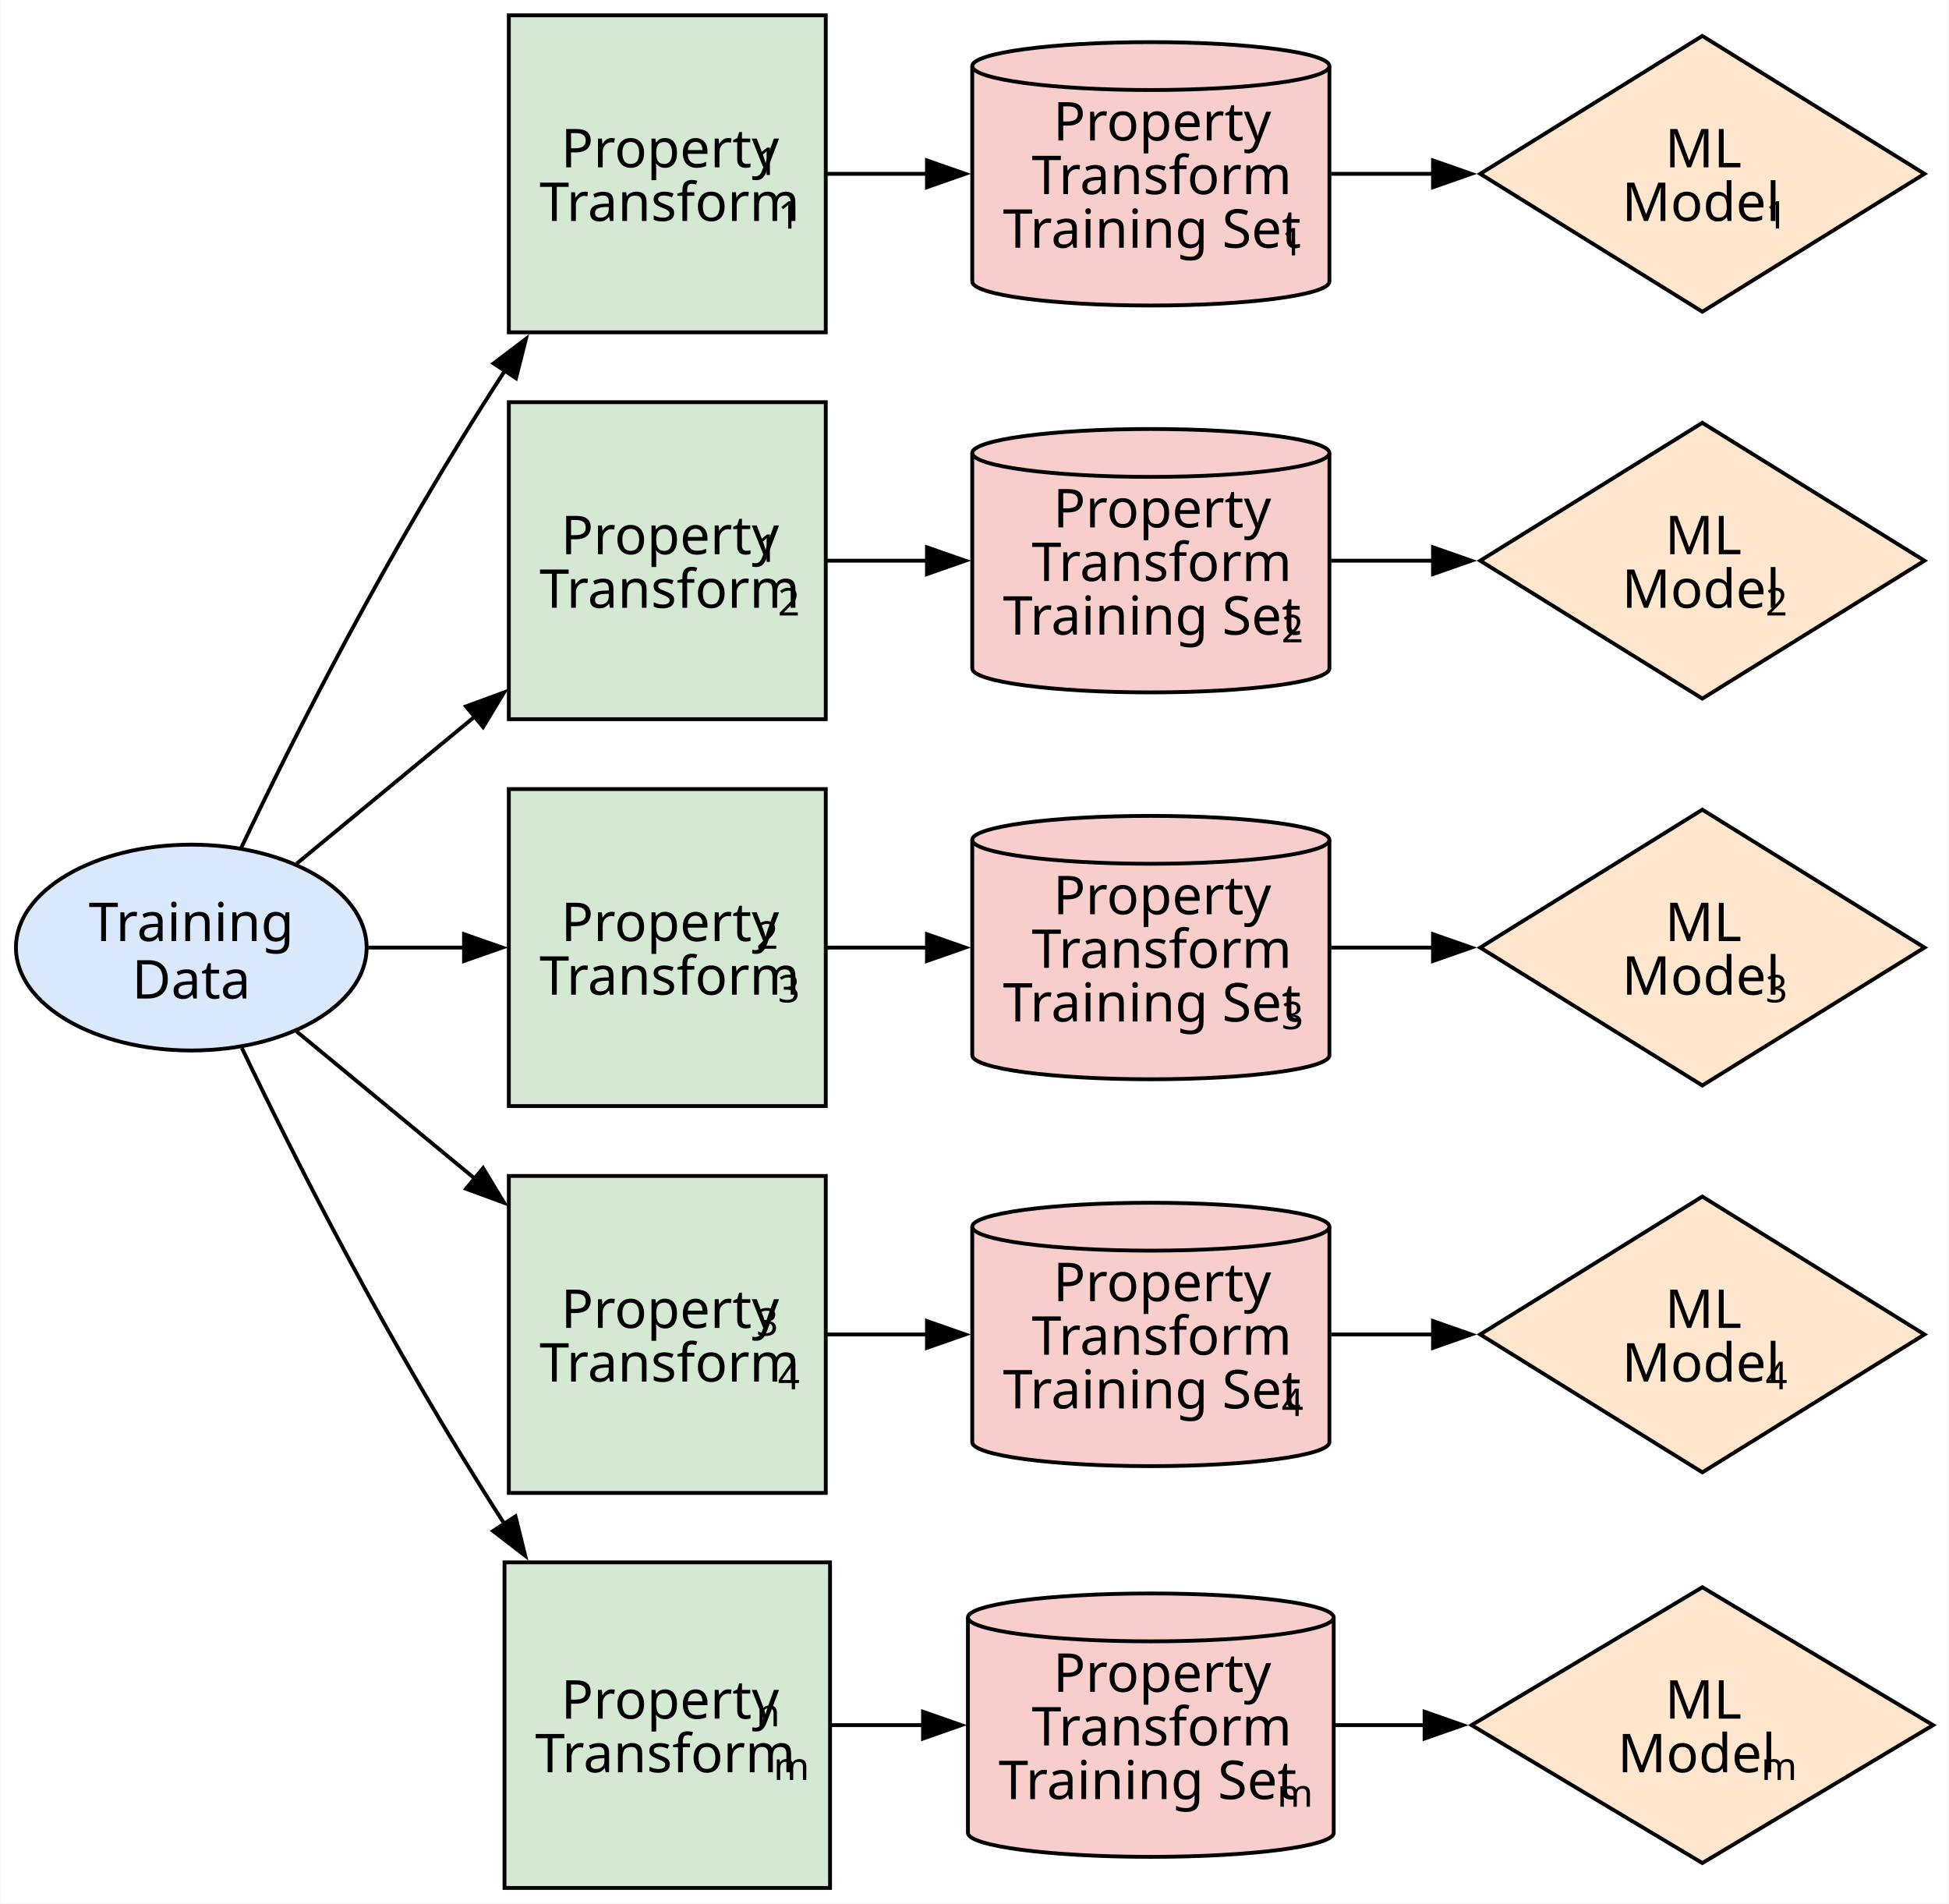
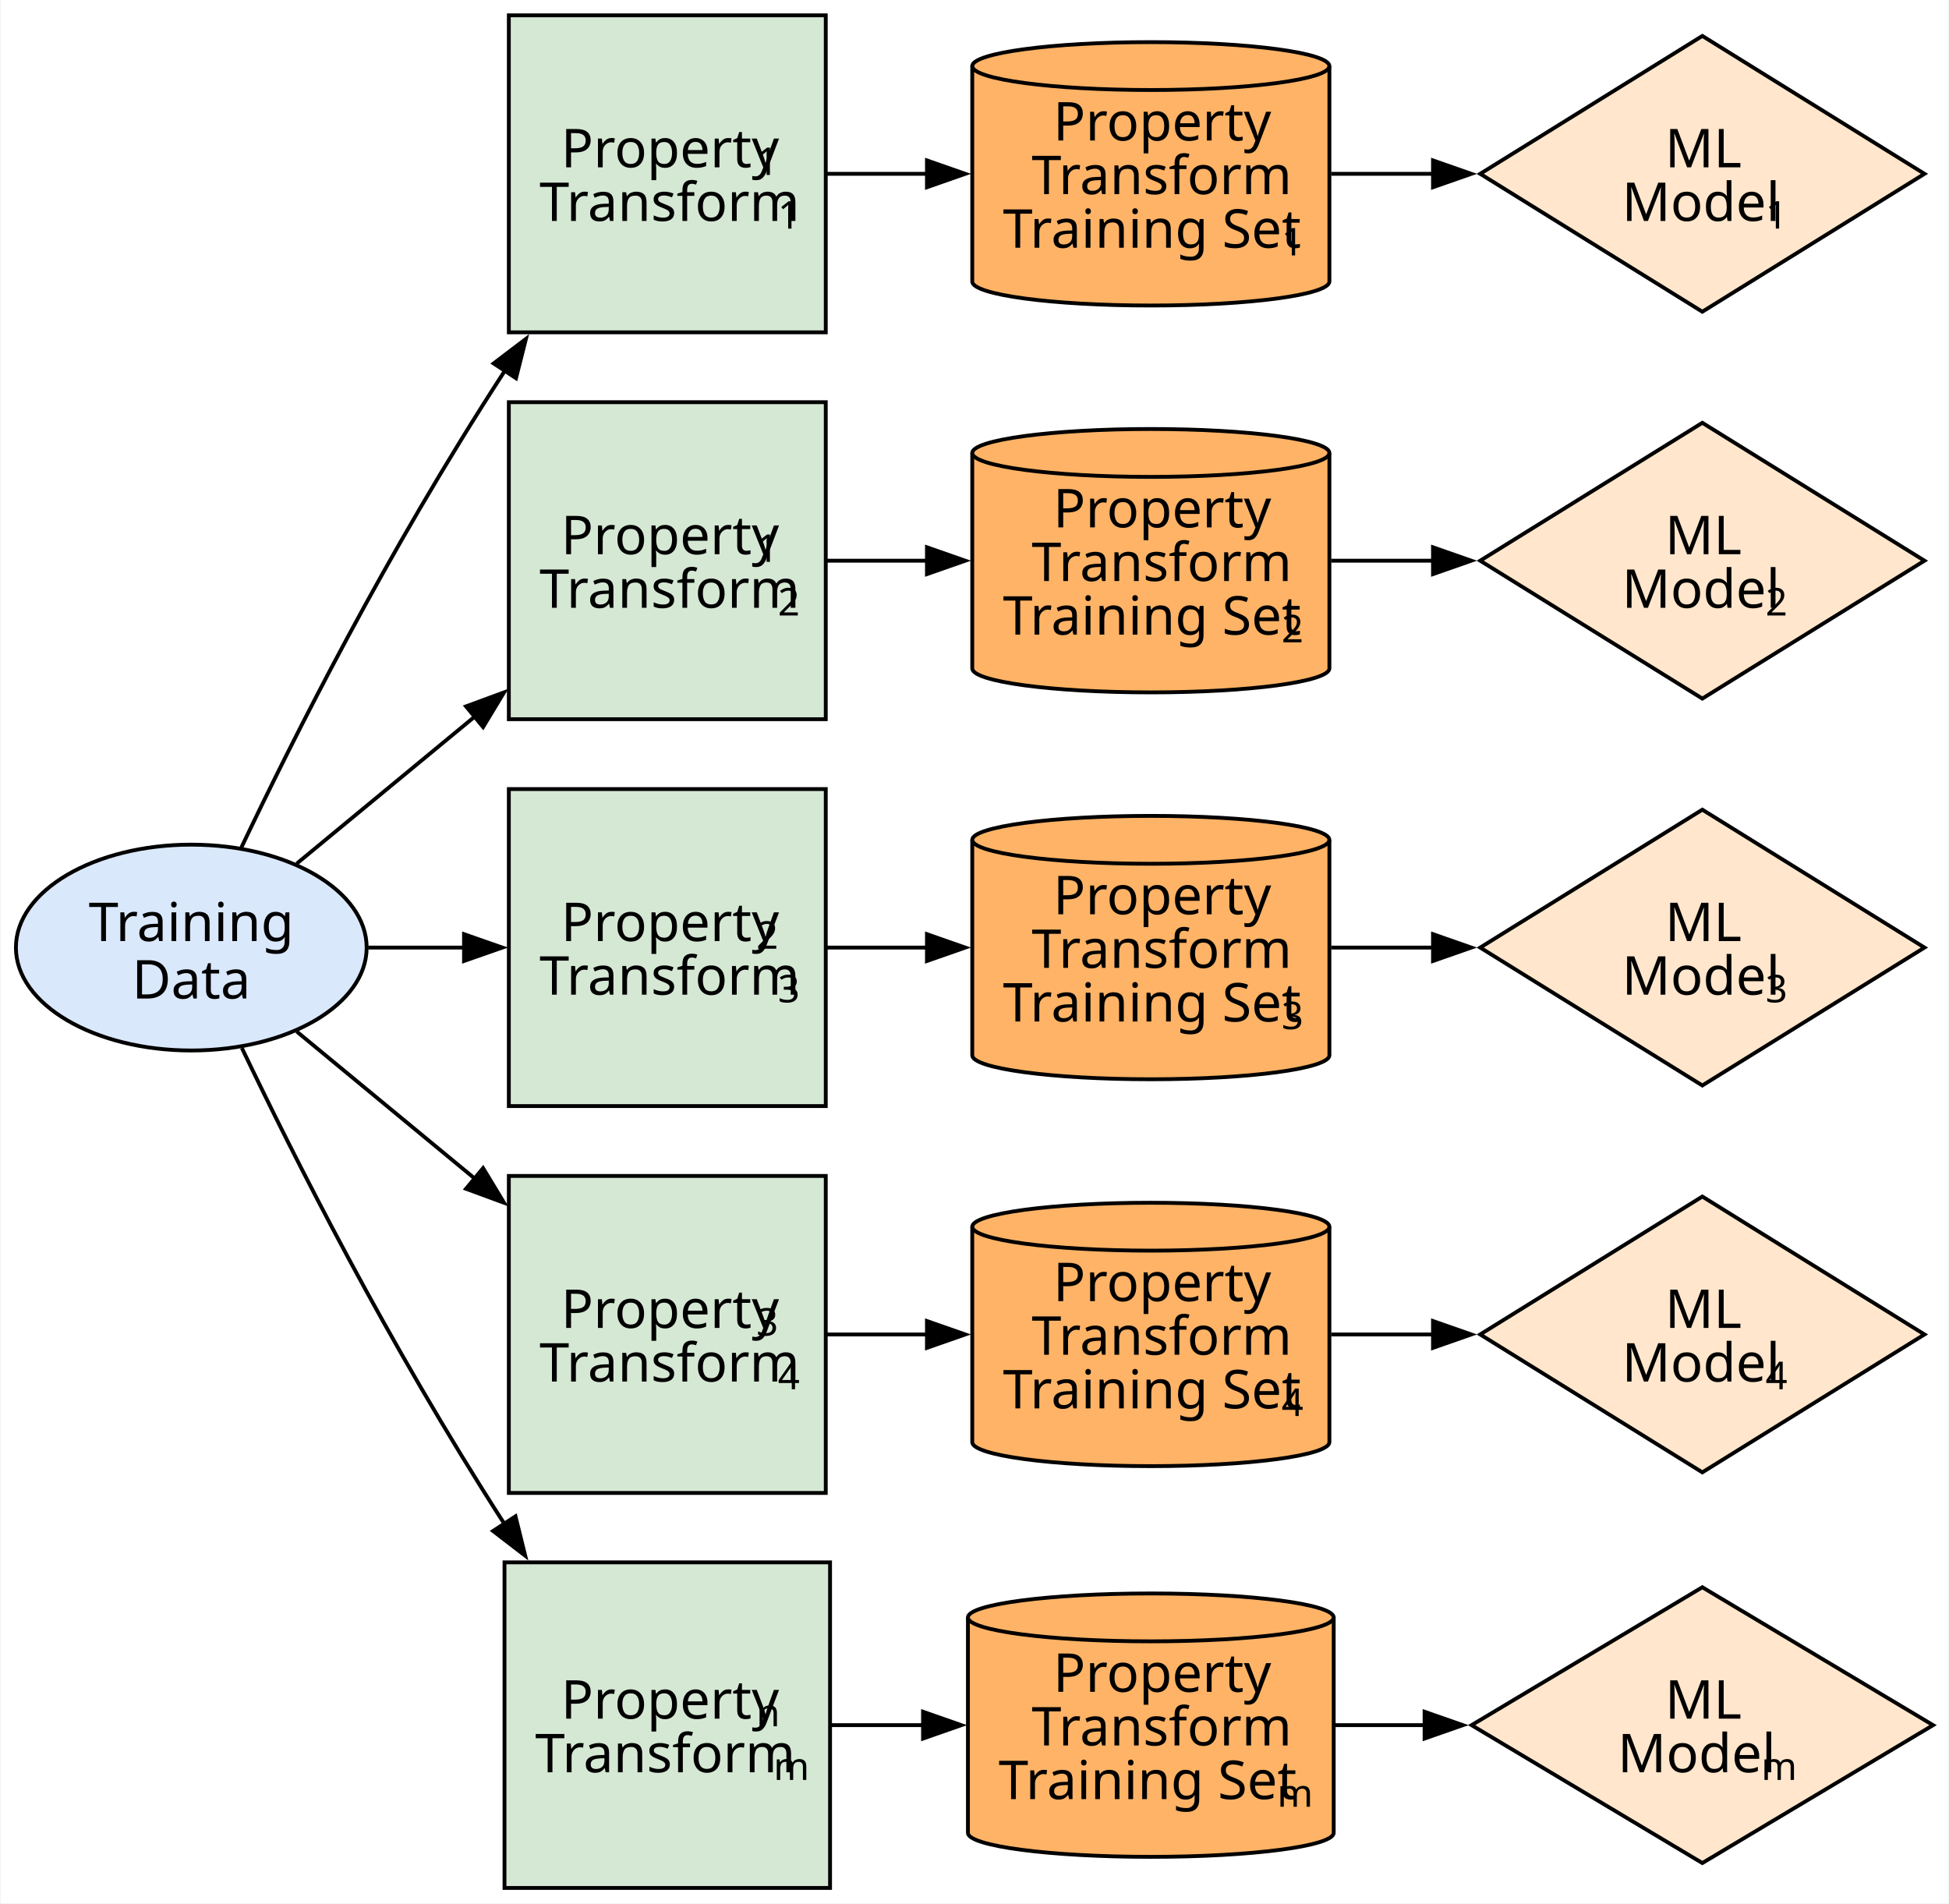
<svg xmlns="http://www.w3.org/2000/svg" width="509pt" height="497pt" viewBox="0.00 0.00 508.57 496.88">
  <g id="graph0" class="graph" transform="scale(1 1) rotate(0) translate(4 492.88)">
    <polygon fill="white" stroke="none" points="-4,4 -4,-492.88 504.57,-492.88 504.57,4 -4,4" />
    <g id="node1" class="node">
      <ellipse fill="#dae8fc" stroke="black" cx="45.79" cy="-245.5" rx="45.79" ry="26.87" />
      <text text-anchor="middle" x="45.79" y="-247.2" font-family="Garmond" font-size="14.00">Training</text>
      <text text-anchor="middle" x="45.79" y="-232.2" font-family="Garmond" font-size="14.00">Data</text>
    </g>
    <g id="node2" class="node">
      <polygon fill="#d5e8d4" stroke="black" points="211.45,-488.88 128.7,-488.88 128.7,-406.12 211.45,-406.12 211.45,-488.88" />
      <text text-anchor="start" x="142.32" y="-449.2" font-family="Garmond" font-size="14.00">Property</text>
      <text text-anchor="start" x="193.32" y="-449.2" font-family="Garmond" baseline-shift="sub" font-size="10.00">1</text>
      <text text-anchor="start" x="136.7" y="-435.2" font-family="Garmond" font-size="14.00">Transform</text>
      <text text-anchor="start" x="198.95" y="-435.2" font-family="Garmond" baseline-shift="sub" font-size="10.00">1</text>
    </g>
    <g id="edge1" class="edge">
      <path fill="none" stroke="black" d="M58.79,-271.47C72.53,-300.34 96.49,-348.2 127.67,-396.1" />
      <polygon fill="black" stroke="black" points="124.73,-398 133.17,-404.41 130.57,-394.14 124.73,-398" />
    </g>
    <g id="node3" class="node">
      <polygon fill="#d5e8d4" stroke="black" points="211.45,-387.88 128.7,-387.88 128.7,-305.12 211.45,-305.12 211.45,-387.88" />
      <text text-anchor="start" x="142.32" y="-348.2" font-family="Garmond" font-size="14.00">Property</text>
      <text text-anchor="start" x="193.32" y="-348.2" font-family="Garmond" baseline-shift="sub" font-size="10.00">1</text>
      <text text-anchor="start" x="136.7" y="-334.2" font-family="Garmond" font-size="14.00">Transform</text>
      <text text-anchor="start" x="198.95" y="-334.2" font-family="Garmond" baseline-shift="sub" font-size="10.00">2</text>
    </g>
    <g id="edge2" class="edge">
      <path fill="none" stroke="black" d="M73.32,-267.42C86.95,-278.67 104,-292.76 119.93,-305.91" />
      <polygon fill="black" stroke="black" points="117.52,-308.47 127.46,-312.13 121.98,-303.07 117.52,-308.47" />
    </g>
    <g id="node4" class="node">
      <polygon fill="#d5e8d4" stroke="black" points="211.45,-286.88 128.7,-286.88 128.7,-204.12 211.45,-204.12 211.45,-286.88" />
      <text text-anchor="start" x="142.32" y="-247.2" font-family="Garmond" font-size="14.00">Property</text>
      <text text-anchor="start" x="193.32" y="-247.2" font-family="Garmond" baseline-shift="sub" font-size="10.00">2</text>
      <text text-anchor="start" x="136.7" y="-233.2" font-family="Garmond" font-size="14.00">Transform</text>
      <text text-anchor="start" x="198.95" y="-233.2" font-family="Garmond" baseline-shift="sub" font-size="10.00">3</text>
    </g>
    <g id="edge3" class="edge">
      <path fill="none" stroke="black" d="M91.97,-245.5C100.2,-245.5 108.85,-245.5 117.26,-245.5" />
      <polygon fill="black" stroke="black" points="117,-249 127,-245.5 117,-242 117,-249" />
    </g>
    <g id="node5" class="node">
      <polygon fill="#d5e8d4" stroke="black" points="211.45,-185.88 128.7,-185.88 128.7,-103.12 211.45,-103.12 211.45,-185.88" />
      <text text-anchor="start" x="142.32" y="-146.2" font-family="Garmond" font-size="14.00">Property</text>
      <text text-anchor="start" x="193.32" y="-146.2" font-family="Garmond" baseline-shift="sub" font-size="10.00">3</text>
      <text text-anchor="start" x="136.7" y="-132.2" font-family="Garmond" font-size="14.00">Transform</text>
      <text text-anchor="start" x="198.95" y="-132.2" font-family="Garmond" baseline-shift="sub" font-size="10.00">4</text>
    </g>
    <g id="edge4" class="edge">
      <path fill="none" stroke="black" d="M73.32,-223.58C86.95,-212.33 104,-198.24 119.93,-185.09" />
      <polygon fill="black" stroke="black" points="121.98,-187.93 127.46,-178.87 117.52,-182.53 121.98,-187.93" />
    </g>
    <g id="node6" class="node">
      <polygon fill="#d5e8d4" stroke="black" points="212.57,-85 127.57,-85 127.57,0 212.57,0 212.57,-85" />
      <text text-anchor="start" x="142.32" y="-44.2" font-family="Garmond" font-size="14.00">Property</text>
      <text text-anchor="start" x="193.32" y="-44.2" font-family="Garmond" baseline-shift="sub" font-size="10.00">n</text>
      <text text-anchor="start" x="135.57" y="-30.2" font-family="Garmond" font-size="14.00">Transform</text>
      <text text-anchor="start" x="197.82" y="-30.2" font-family="Garmond" baseline-shift="sub" font-size="10.00">m</text>
    </g>
    <g id="edge5" class="edge">
      <path fill="none" stroke="black" d="M58.99,-219.3C72.81,-190.44 96.77,-142.78 127.56,-95.02" />
      <polygon fill="black" stroke="black" points="130.44,-97.02 132.98,-86.73 124.58,-93.19 130.44,-97.02" />
    </g>
    <g id="node7" class="node">
-       <path fill="#f8cecc" stroke="black" d="M342.95,-475.62C342.95,-479.07 322.05,-481.88 296.32,-481.88 270.59,-481.88 249.7,-479.07 249.7,-475.62 249.7,-475.62 249.7,-419.38 249.7,-419.38 249.7,-415.93 270.59,-413.12 296.32,-413.12 322.05,-413.12 342.95,-415.93 342.95,-419.38 342.95,-419.38 342.95,-475.62 342.95,-475.62" />
+       <path fill="#ffb366" stroke="black" d="M342.95,-475.62C342.95,-479.07 322.05,-481.88 296.32,-481.88 270.59,-481.88 249.7,-479.07 249.7,-475.62 249.7,-475.62 249.7,-419.38 249.7,-419.38 249.7,-415.93 270.59,-413.12 296.32,-413.12 322.05,-413.12 342.95,-415.93 342.95,-419.38 342.95,-419.38 342.95,-475.62 342.95,-475.62" />
      <path fill="none" stroke="black" d="M342.95,-475.62C342.95,-472.18 322.05,-469.38 296.32,-469.38 270.59,-469.38 249.7,-472.18 249.7,-475.62" />
      <text text-anchor="start" x="270.82" y="-456.2" font-family="Garmond" font-size="14.00">Property</text>
      <text text-anchor="start" x="265.2" y="-442.2" font-family="Garmond" font-size="14.00">Transform</text>
      <text text-anchor="start" x="257.7" y="-428.2" font-family="Garmond" font-size="14.00">Training Set</text>
      <text text-anchor="start" x="330.45" y="-428.2" font-family="Garmond" baseline-shift="sub" font-size="10.00">1</text>
    </g>
    <g id="edge6" class="edge">
      <path fill="none" stroke="black" d="M211.75,-447.5C220.12,-447.5 229.08,-447.5 237.91,-447.5" />
      <polygon fill="black" stroke="black" points="237.87,-451 247.87,-447.5 237.87,-444 237.87,-451" />
    </g>
    <g id="node8" class="node">
-       <path fill="#f8cecc" stroke="black" d="M342.95,-374.62C342.95,-378.07 322.05,-380.88 296.32,-380.88 270.59,-380.88 249.7,-378.07 249.7,-374.62 249.7,-374.62 249.7,-318.38 249.7,-318.38 249.7,-314.93 270.59,-312.12 296.32,-312.12 322.05,-312.12 342.95,-314.93 342.95,-318.38 342.95,-318.38 342.95,-374.62 342.95,-374.62" />
+       <path fill="#ffb366" stroke="black" d="M342.95,-374.62C342.95,-378.07 322.05,-380.88 296.32,-380.88 270.59,-380.88 249.7,-378.07 249.7,-374.62 249.7,-374.62 249.7,-318.38 249.7,-318.38 249.7,-314.93 270.59,-312.12 296.32,-312.12 322.05,-312.12 342.95,-314.93 342.95,-318.38 342.95,-318.38 342.95,-374.62 342.95,-374.62" />
      <path fill="none" stroke="black" d="M342.95,-374.62C342.95,-371.18 322.05,-368.38 296.32,-368.38 270.59,-368.38 249.7,-371.18 249.7,-374.62" />
      <text text-anchor="start" x="270.82" y="-355.2" font-family="Garmond" font-size="14.00">Property</text>
      <text text-anchor="start" x="265.2" y="-341.2" font-family="Garmond" font-size="14.00">Transform</text>
      <text text-anchor="start" x="257.7" y="-327.2" font-family="Garmond" font-size="14.00">Training Set</text>
      <text text-anchor="start" x="330.45" y="-327.2" font-family="Garmond" baseline-shift="sub" font-size="10.00">2</text>
    </g>
    <g id="edge7" class="edge">
      <path fill="none" stroke="black" d="M211.75,-346.5C220.12,-346.5 229.08,-346.5 237.91,-346.5" />
      <polygon fill="black" stroke="black" points="237.87,-350 247.87,-346.5 237.87,-343 237.87,-350" />
    </g>
    <g id="node9" class="node">
-       <path fill="#f8cecc" stroke="black" d="M342.95,-273.62C342.95,-277.07 322.05,-279.88 296.32,-279.88 270.59,-279.88 249.7,-277.07 249.7,-273.62 249.7,-273.62 249.7,-217.38 249.7,-217.38 249.7,-213.93 270.59,-211.12 296.32,-211.12 322.05,-211.12 342.95,-213.93 342.95,-217.38 342.95,-217.38 342.95,-273.62 342.95,-273.62" />
+       <path fill="#ffb366" stroke="black" d="M342.95,-273.62C342.95,-277.07 322.05,-279.88 296.32,-279.88 270.59,-279.88 249.7,-277.07 249.7,-273.62 249.7,-273.62 249.7,-217.38 249.7,-217.38 249.7,-213.93 270.59,-211.12 296.32,-211.12 322.05,-211.12 342.95,-213.93 342.95,-217.38 342.95,-217.38 342.95,-273.62 342.95,-273.62" />
      <path fill="none" stroke="black" d="M342.95,-273.62C342.95,-270.18 322.05,-267.38 296.32,-267.38 270.59,-267.38 249.7,-270.18 249.7,-273.62" />
      <text text-anchor="start" x="270.82" y="-254.2" font-family="Garmond" font-size="14.00">Property</text>
      <text text-anchor="start" x="265.2" y="-240.2" font-family="Garmond" font-size="14.00">Transform</text>
      <text text-anchor="start" x="257.7" y="-226.2" font-family="Garmond" font-size="14.00">Training Set</text>
      <text text-anchor="start" x="330.45" y="-226.2" font-family="Garmond" baseline-shift="sub" font-size="10.00">3</text>
    </g>
    <g id="edge8" class="edge">
      <path fill="none" stroke="black" d="M211.75,-245.5C220.12,-245.5 229.08,-245.5 237.91,-245.5" />
      <polygon fill="black" stroke="black" points="237.87,-249 247.87,-245.5 237.87,-242 237.87,-249" />
    </g>
    <g id="node10" class="node">
-       <path fill="#f8cecc" stroke="black" d="M342.95,-172.62C342.95,-176.07 322.05,-178.88 296.32,-178.88 270.59,-178.88 249.7,-176.07 249.7,-172.62 249.7,-172.62 249.7,-116.38 249.7,-116.38 249.7,-112.93 270.59,-110.12 296.32,-110.12 322.05,-110.12 342.95,-112.93 342.95,-116.38 342.95,-116.38 342.95,-172.62 342.95,-172.62" />
+       <path fill="#ffb366" stroke="black" d="M342.95,-172.62C342.95,-176.07 322.05,-178.88 296.32,-178.88 270.59,-178.88 249.7,-176.07 249.7,-172.62 249.7,-172.62 249.7,-116.38 249.7,-116.38 249.7,-112.93 270.59,-110.12 296.32,-110.12 322.05,-110.12 342.95,-112.93 342.95,-116.38 342.95,-116.38 342.95,-172.62 342.95,-172.62" />
      <path fill="none" stroke="black" d="M342.95,-172.62C342.95,-169.18 322.05,-166.38 296.32,-166.38 270.59,-166.38 249.7,-169.18 249.7,-172.62" />
      <text text-anchor="start" x="270.82" y="-153.2" font-family="Garmond" font-size="14.00">Property</text>
      <text text-anchor="start" x="265.2" y="-139.2" font-family="Garmond" font-size="14.00">Transform</text>
      <text text-anchor="start" x="257.7" y="-125.2" font-family="Garmond" font-size="14.00">Training Set</text>
      <text text-anchor="start" x="330.45" y="-125.2" font-family="Garmond" baseline-shift="sub" font-size="10.00">4</text>
    </g>
    <g id="edge9" class="edge">
      <path fill="none" stroke="black" d="M211.75,-144.5C220.12,-144.5 229.08,-144.5 237.91,-144.5" />
      <polygon fill="black" stroke="black" points="237.87,-148 247.87,-144.5 237.87,-141 237.87,-148" />
    </g>
    <g id="node11" class="node">
-       <path fill="#f8cecc" stroke="black" d="M344.07,-70.62C344.07,-74.07 322.67,-76.88 296.32,-76.88 269.97,-76.88 248.57,-74.07 248.57,-70.62 248.57,-70.62 248.57,-14.38 248.57,-14.38 248.57,-10.93 269.97,-8.12 296.32,-8.12 322.67,-8.12 344.07,-10.93 344.07,-14.38 344.07,-14.38 344.07,-70.62 344.07,-70.62" />
+       <path fill="#ffb366" stroke="black" d="M344.07,-70.62C344.07,-74.07 322.67,-76.88 296.32,-76.88 269.97,-76.88 248.57,-74.07 248.57,-70.62 248.57,-70.62 248.57,-14.38 248.57,-14.38 248.57,-10.93 269.97,-8.12 296.32,-8.12 322.67,-8.12 344.07,-10.93 344.07,-14.38 344.07,-14.38 344.07,-70.62 344.07,-70.62" />
      <path fill="none" stroke="black" d="M344.07,-70.62C344.07,-67.18 322.67,-64.38 296.32,-64.38 269.97,-64.38 248.57,-67.18 248.57,-70.62" />
      <text text-anchor="start" x="270.82" y="-51.2" font-family="Garmond" font-size="14.00">Property</text>
      <text text-anchor="start" x="265.2" y="-37.2" font-family="Garmond" font-size="14.00">Transform</text>
      <text text-anchor="start" x="256.57" y="-23.2" font-family="Garmond" font-size="14.00">Training Set</text>
      <text text-anchor="start" x="329.32" y="-23.2" font-family="Garmond" baseline-shift="sub" font-size="10.00">m</text>
    </g>
    <g id="edge10" class="edge">
      <path fill="none" stroke="black" d="M212.79,-42.5C220.55,-42.5 228.79,-42.5 236.95,-42.5" />
      <polygon fill="black" stroke="black" points="236.85,-46 246.85,-42.5 236.85,-39 236.85,-46" />
    </g>
    <g id="node12" class="node">
      <polygon fill="#ffe6cc" stroke="black" points="440.32,-483.5 382.32,-447.5 440.32,-411.5 498.32,-447.5 440.32,-483.5" />
      <text text-anchor="start" x="430.57" y="-449.2" font-family="Garmond" font-size="14.00">ML</text>
      <text text-anchor="start" x="419.32" y="-435.2" font-family="Garmond" font-size="14.00">Model</text>
      <text text-anchor="start" x="456.82" y="-435.2" font-family="Garmond" baseline-shift="sub" font-size="10.00">1</text>
    </g>
    <g id="edge11" class="edge">
      <path fill="none" stroke="black" d="M343.42,-447.5C351.96,-447.5 361.06,-447.5 370.11,-447.5" />
      <polygon fill="black" stroke="black" points="370,-451 380,-447.5 370,-444 370,-451" />
    </g>
    <g id="node13" class="node">
      <polygon fill="#ffe6cc" stroke="black" points="440.32,-382.5 382.32,-346.5 440.32,-310.5 498.32,-346.5 440.32,-382.5" />
      <text text-anchor="start" x="430.57" y="-348.2" font-family="Garmond" font-size="14.00">ML</text>
      <text text-anchor="start" x="419.32" y="-334.2" font-family="Garmond" font-size="14.00">Model</text>
      <text text-anchor="start" x="456.82" y="-334.2" font-family="Garmond" baseline-shift="sub" font-size="10.00">2</text>
    </g>
    <g id="edge12" class="edge">
      <path fill="none" stroke="black" d="M343.42,-346.5C351.96,-346.5 361.06,-346.5 370.11,-346.5" />
      <polygon fill="black" stroke="black" points="370,-350 380,-346.5 370,-343 370,-350" />
    </g>
    <g id="node14" class="node">
      <polygon fill="#ffe6cc" stroke="black" points="440.32,-281.5 382.32,-245.5 440.32,-209.5 498.32,-245.5 440.32,-281.5" />
      <text text-anchor="start" x="430.57" y="-247.2" font-family="Garmond" font-size="14.00">ML</text>
      <text text-anchor="start" x="419.32" y="-233.2" font-family="Garmond" font-size="14.00">Model</text>
      <text text-anchor="start" x="456.82" y="-233.2" font-family="Garmond" baseline-shift="sub" font-size="10.00">3</text>
    </g>
    <g id="edge13" class="edge">
      <path fill="none" stroke="black" d="M343.42,-245.5C351.96,-245.5 361.06,-245.5 370.11,-245.5" />
      <polygon fill="black" stroke="black" points="370,-249 380,-245.5 370,-242 370,-249" />
    </g>
    <g id="node15" class="node">
      <polygon fill="#ffe6cc" stroke="black" points="440.32,-180.5 382.32,-144.5 440.32,-108.5 498.32,-144.5 440.32,-180.5" />
      <text text-anchor="start" x="430.57" y="-146.2" font-family="Garmond" font-size="14.00">ML</text>
      <text text-anchor="start" x="419.32" y="-132.2" font-family="Garmond" font-size="14.00">Model</text>
      <text text-anchor="start" x="456.82" y="-132.2" font-family="Garmond" baseline-shift="sub" font-size="10.00">4</text>
    </g>
    <g id="edge14" class="edge">
      <path fill="none" stroke="black" d="M343.42,-144.5C351.96,-144.5 361.06,-144.5 370.11,-144.5" />
      <polygon fill="black" stroke="black" points="370,-148 380,-144.5 370,-141 370,-148" />
    </g>
    <g id="node16" class="node">
      <polygon fill="#ffe6cc" stroke="black" points="440.32,-78.5 380.07,-42.5 440.32,-6.5 500.57,-42.5 440.32,-78.5" />
      <text text-anchor="start" x="430.57" y="-44.2" font-family="Garmond" font-size="14.00">ML</text>
      <text text-anchor="start" x="418.2" y="-30.2" font-family="Garmond" font-size="14.00">Model</text>
      <text text-anchor="start" x="455.7" y="-30.2" font-family="Garmond" baseline-shift="sub" font-size="10.00">m</text>
    </g>
    <g id="edge15" class="edge">
      <path fill="none" stroke="black" d="M344.21,-42.5C351.84,-42.5 359.9,-42.5 367.96,-42.5" />
      <polygon fill="black" stroke="black" points="367.8,-46 377.8,-42.5 367.8,-39 367.8,-46" />
    </g>
  </g>
</svg>
